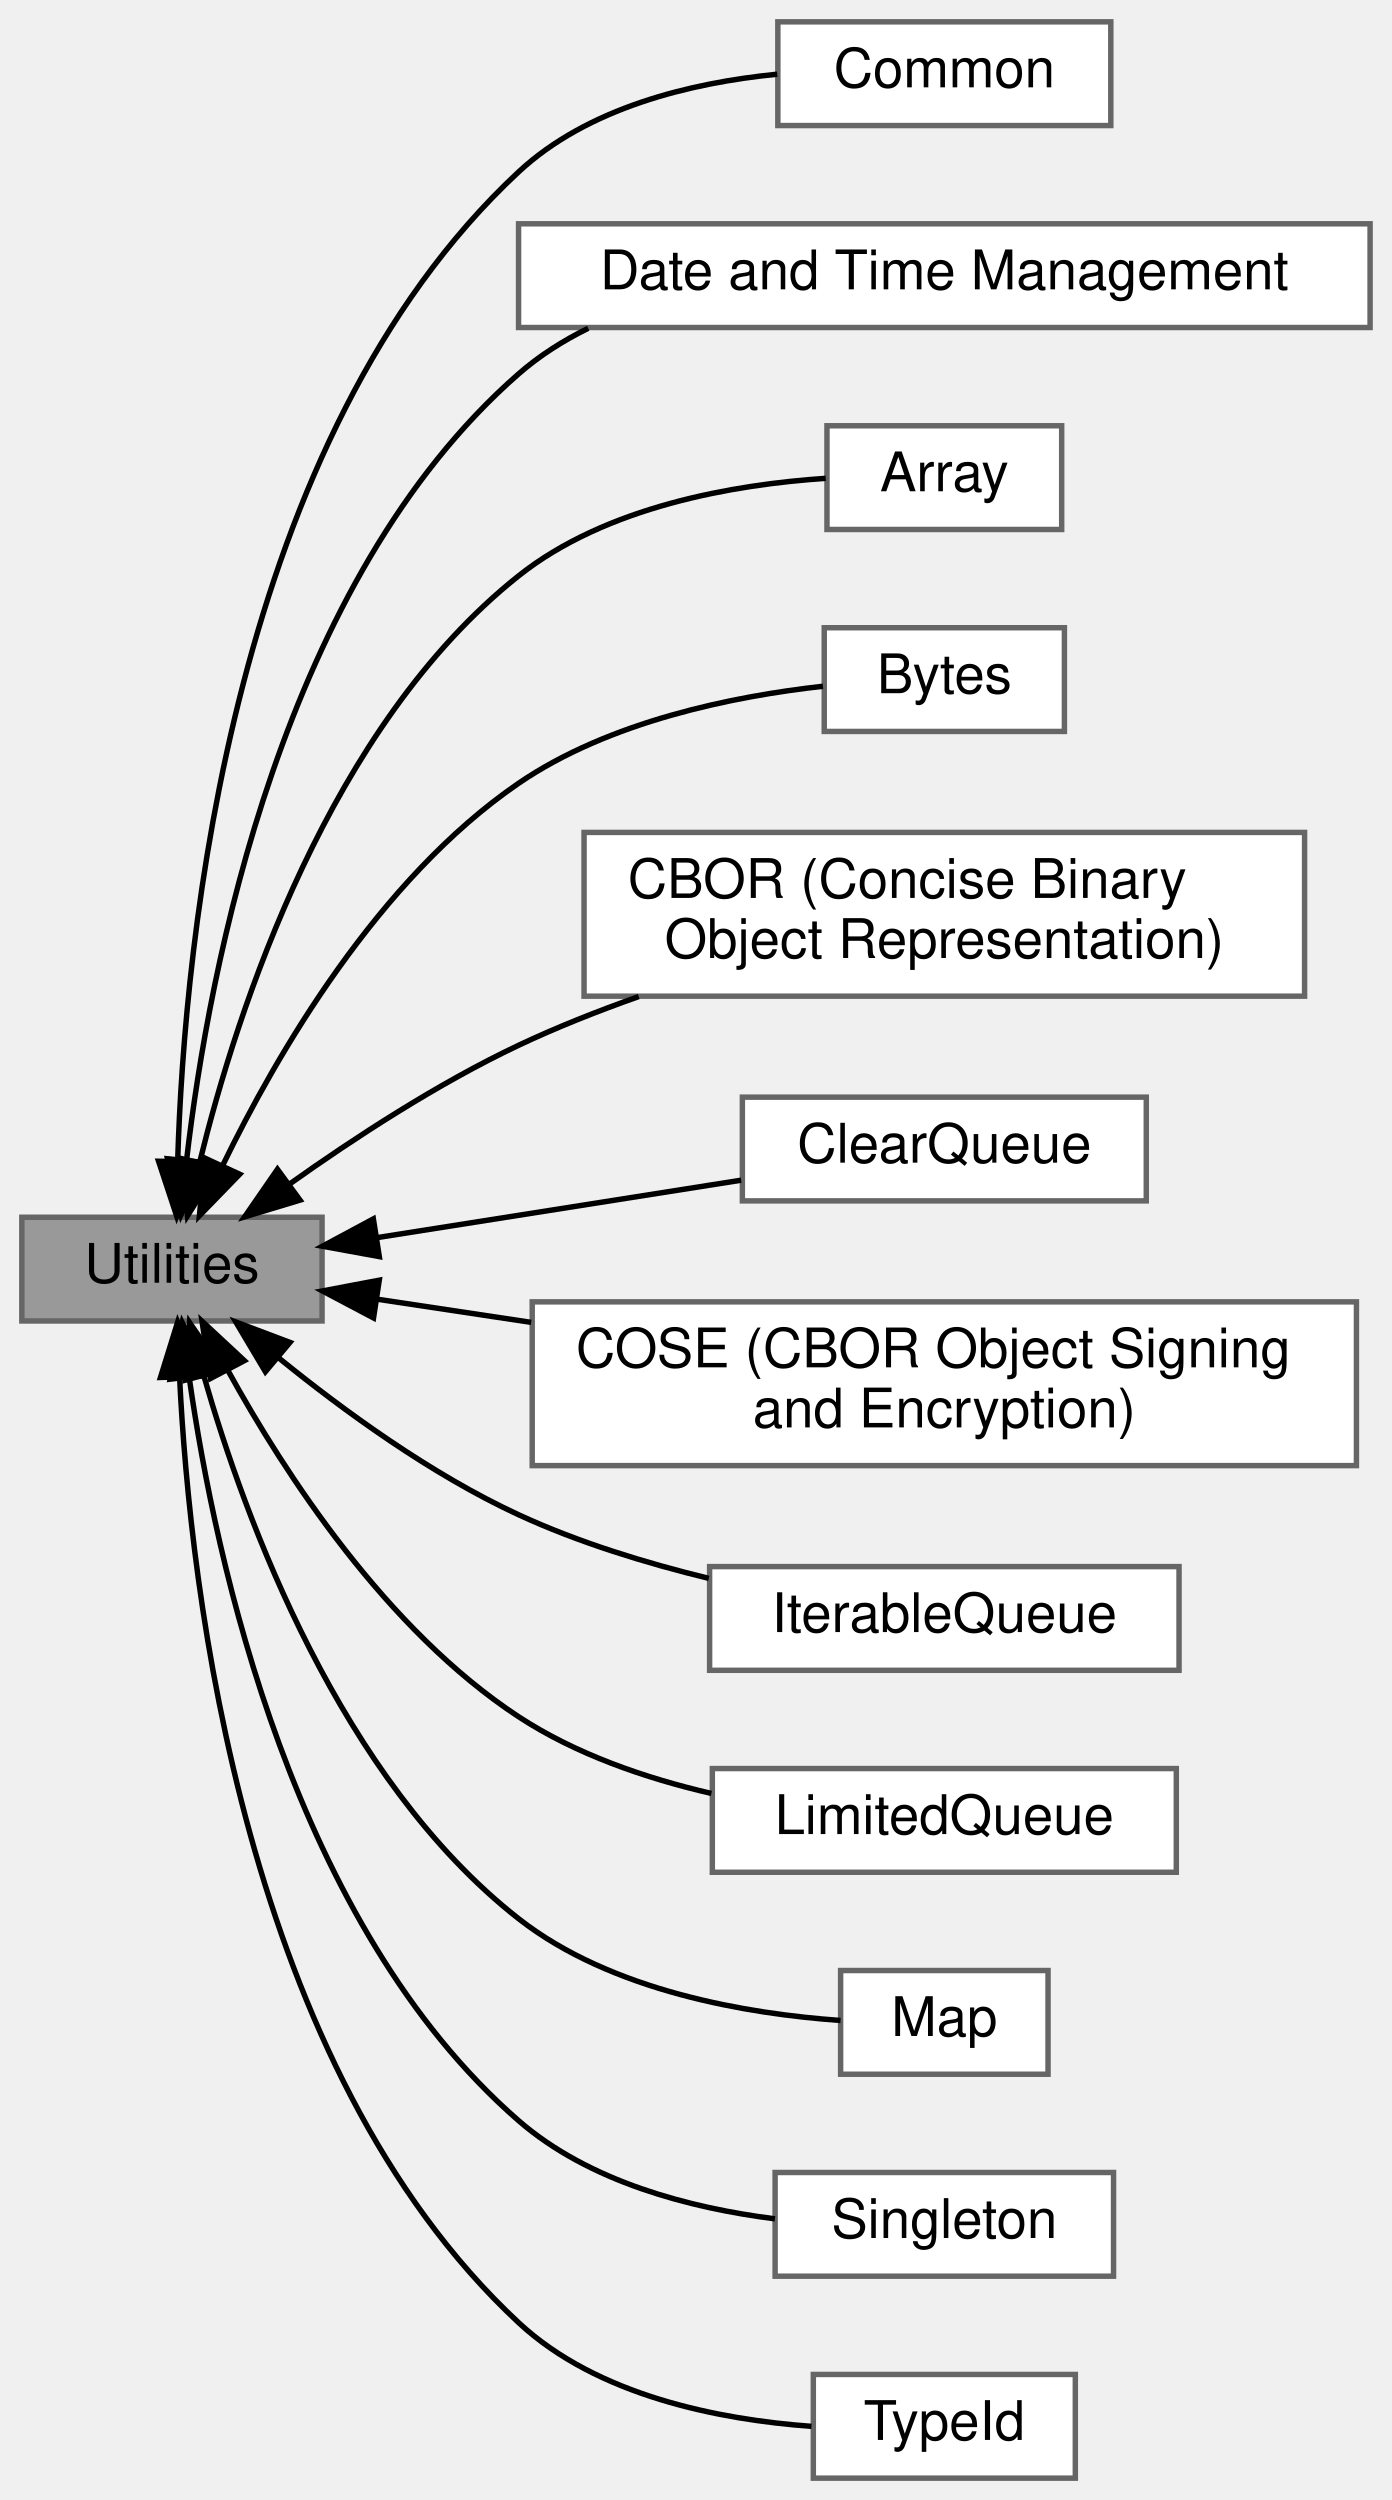
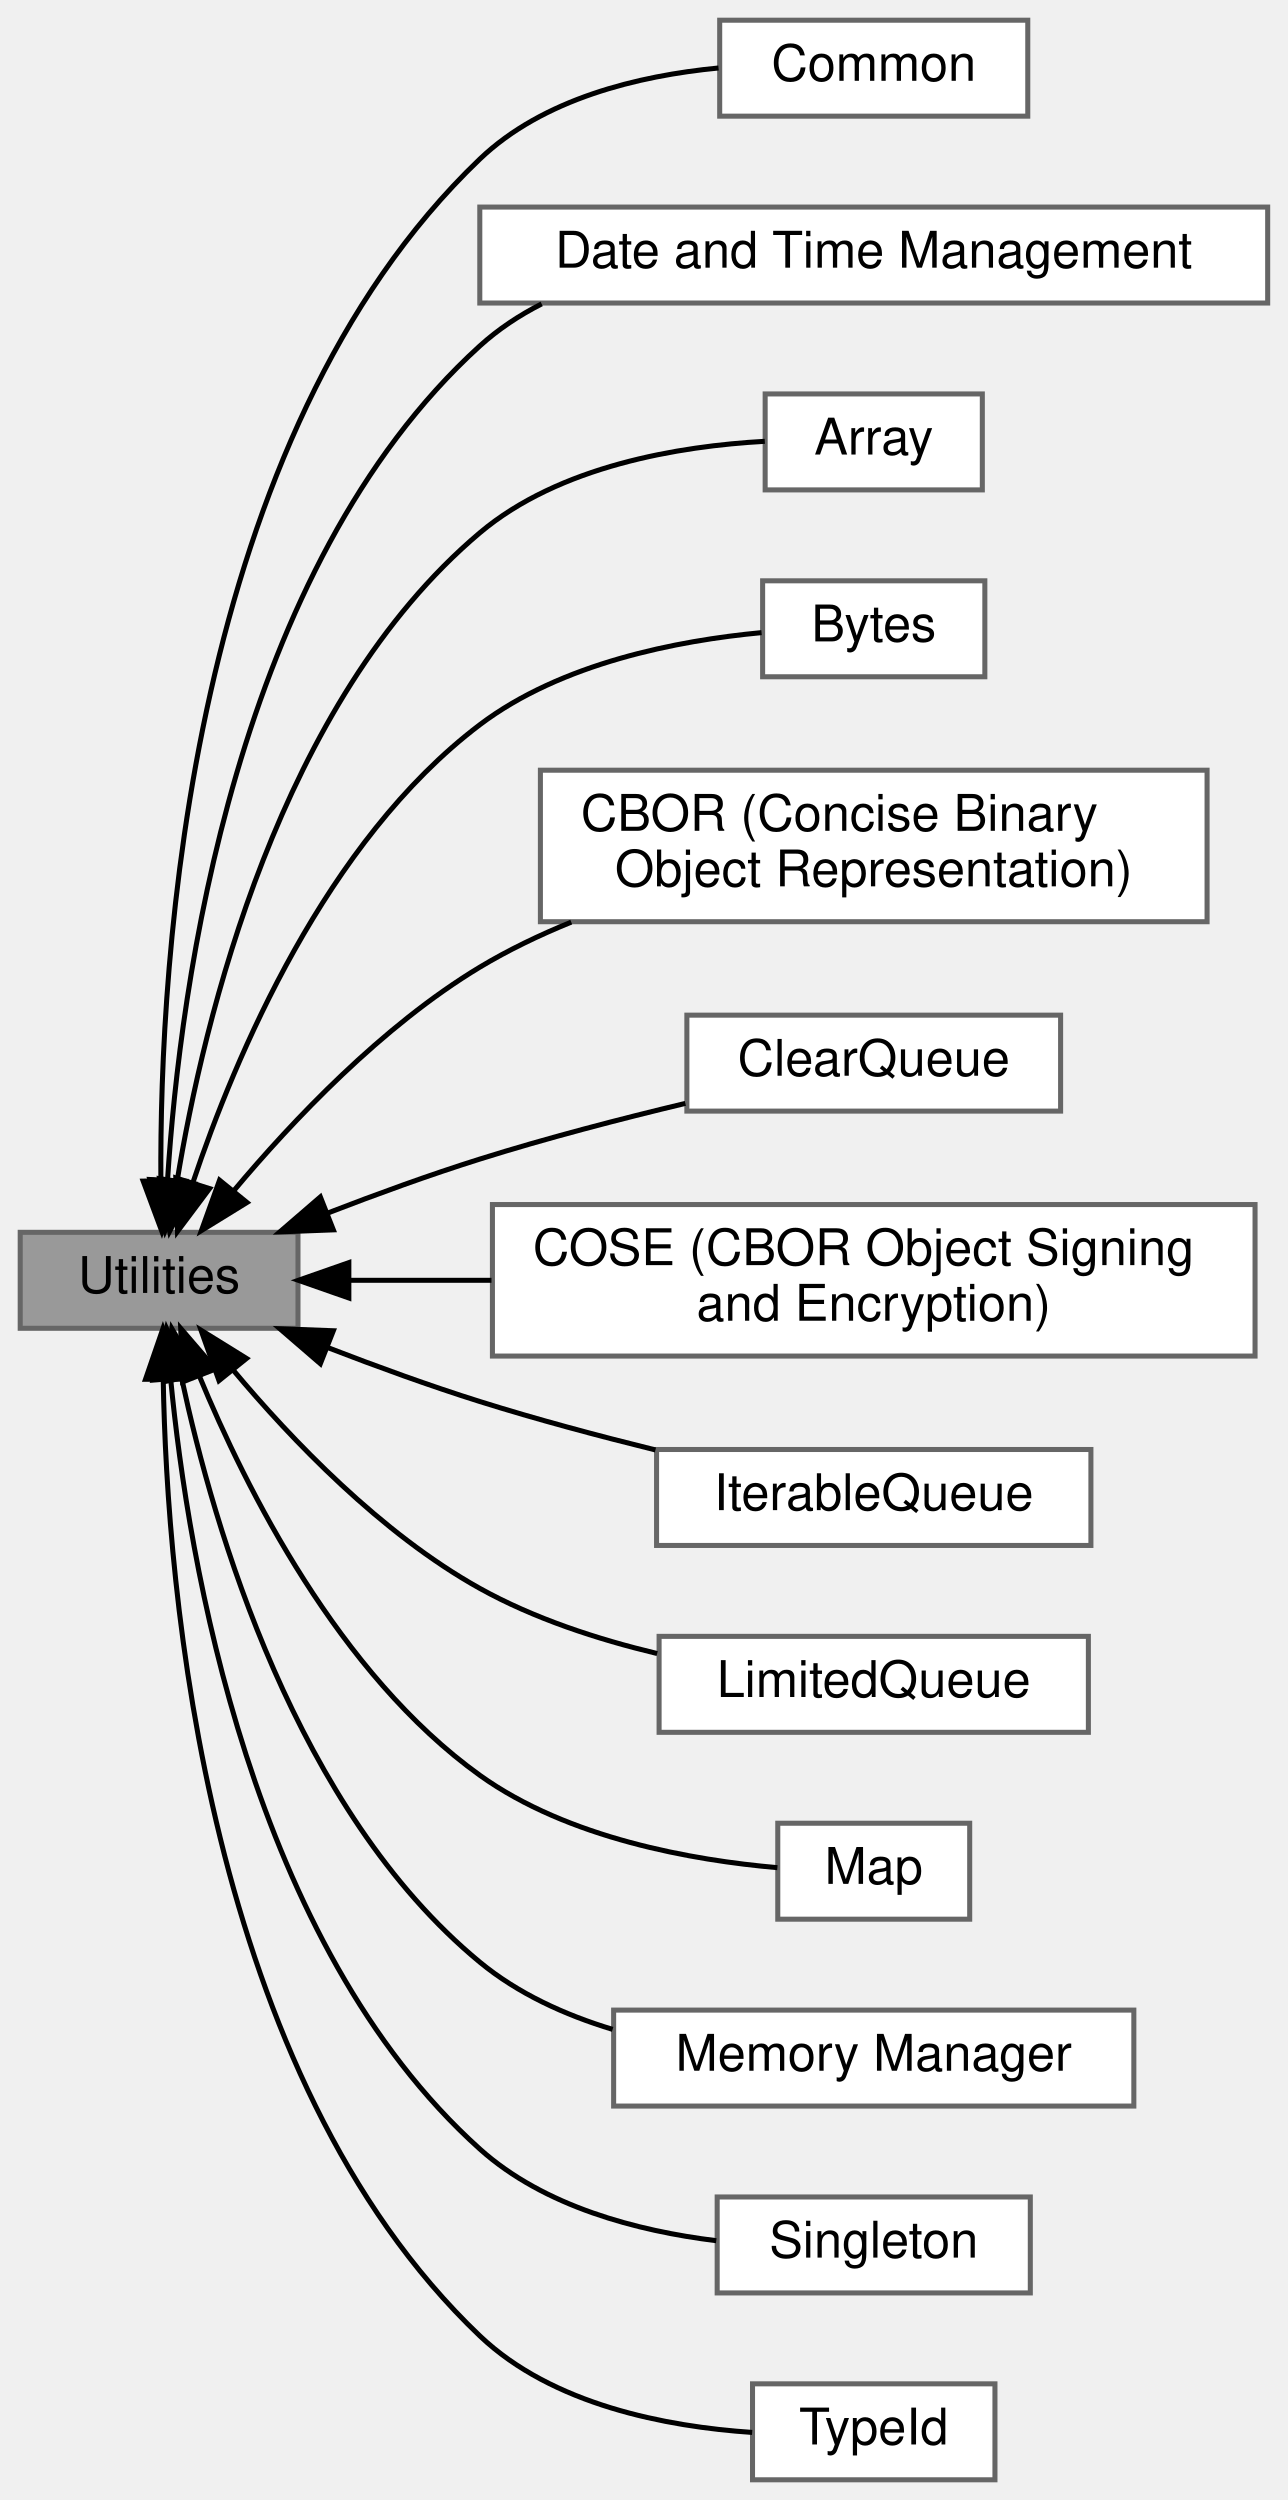
- <svg xmlns="http://www.w3.org/2000/svg" xmlns:xlink="http://www.w3.org/1999/xlink" width="255pt" height="458pt" viewBox="0.00 0.00 255.00 458.00">
-   <g id="graph0" class="graph" transform="scale(1 1) rotate(0) translate(4 454)">
+ <svg xmlns="http://www.w3.org/2000/svg" xmlns:xlink="http://www.w3.org/1999/xlink" width="255pt" height="495pt" viewBox="0.00 0.00 255.00 495.00">
+   <g id="graph0" class="graph" transform="scale(1 1) rotate(0) translate(4 491)">
    <g id="Node000004" class="node">
      <g id="a_Node000004">
        <a xlink:href="group__common.html" target="_top" xlink:title="Common utilities and macros for the Uniot Core.">
-           <polygon fill="white" stroke="#666666" points="199.5,-450 138.5,-450 138.5,-431 199.5,-431 199.5,-450" />
-           <text text-anchor="middle" x="169" y="-438" font-family="Helvetica,sans-Serif" font-size="10.00">Common</text>
+           <polygon fill="white" stroke="#666666" points="199.5,-487 138.5,-487 138.5,-468 199.5,-468 199.5,-487" />
+           <text text-anchor="middle" x="169" y="-475" font-family="Helvetica,sans-Serif" font-size="10.00">Common</text>
        </a>
      </g>
    </g>
    <g id="Node000005" class="node">
      <g id="a_Node000005">
        <a xlink:href="group__date-time.html" target="_top" xlink:title="A class for managing date and time in Uniot devices.">
-           <polygon fill="white" stroke="#666666" points="247,-413 91,-413 91,-394 247,-394 247,-413" />
-           <text text-anchor="middle" x="169" y="-401" font-family="Helvetica,sans-Serif" font-size="10.00">Date and Time Management</text>
+           <polygon fill="white" stroke="#666666" points="247,-450 91,-450 91,-431 247,-431 247,-450" />
+           <text text-anchor="middle" x="169" y="-438" font-family="Helvetica,sans-Serif" font-size="10.00">Date and Time Management</text>
        </a>
      </g>
    </g>
    <g id="Node000001" class="node">
      <g id="a_Node000001">
        <a xlink:title="Common utility components and functions for the Uniot Core.">
-           <polygon fill="#999999" stroke="#666666" points="55,-231 0,-231 0,-212 55,-212 55,-231" />
-           <text text-anchor="middle" x="27.5" y="-219" font-family="Helvetica,sans-Serif" font-size="10.00">Utilities</text>
+           <polygon fill="#999999" stroke="#666666" points="55,-247 0,-247 0,-228 55,-228 55,-247" />
+           <text text-anchor="middle" x="27.5" y="-235" font-family="Helvetica,sans-Serif" font-size="10.00">Utilities</text>
        </a>
      </g>
    </g>
    <g id="edge3" class="edge">
-       <path fill="none" stroke="black" d="M28.55,-241.34C29.78,-281.71 38.54,-373.68 91,-422.5 103.66,-434.28 122.51,-438.83 138.39,-440.41" />
-       <polygon fill="black" stroke="black" points="32.04,-241.13 28.37,-231.2 25.05,-241.26 32.04,-241.13" />
+       <path fill="none" stroke="black" d="M27.85,-257.3C27.58,-300.62 33.35,-404.38 91,-459.5 103.5,-471.45 122.35,-476 138.27,-477.54" />
+       <polygon fill="black" stroke="black" points="31.35,-257.27 28.04,-247.21 24.35,-257.14 31.35,-257.27" />
    </g>
    <g id="edge4" class="edge">
-       <path fill="none" stroke="black" d="M30.21,-241.71C34.28,-276.52 47.71,-347.67 91,-385.5 94.82,-388.84 99.15,-391.59 103.76,-393.86" />
-       <polygon fill="black" stroke="black" points="33.66,-241 29.16,-231.4 26.69,-241.71 33.66,-241" />
+       <path fill="none" stroke="black" d="M29.19,-257.59C31.63,-295.67 42.56,-378.5 91,-422.5 94.66,-425.82 98.81,-428.57 103.25,-430.83" />
+       <polygon fill="black" stroke="black" points="32.67,-257.11 28.67,-247.3 25.68,-257.46 32.67,-257.11" />
    </g>
    <g id="Node000006" class="node">
      <g id="a_Node000006">
        <a xlink:href="group__utils__array.html" target="_top" xlink:title="A simple Array class that manages a dynamically allocated array and its size.">
-           <polygon fill="white" stroke="#666666" points="190.5,-376 147.5,-376 147.5,-357 190.5,-357 190.5,-376" />
-           <text text-anchor="middle" x="169" y="-364" font-family="Helvetica,sans-Serif" font-size="10.00">Array</text>
+           <polygon fill="white" stroke="#666666" points="190.5,-413 147.5,-413 147.5,-394 190.5,-394 190.5,-413" />
+           <text text-anchor="middle" x="169" y="-401" font-family="Helvetica,sans-Serif" font-size="10.00">Array</text>
        </a>
      </g>
    </g>
    <g id="edge5" class="edge">
-       <path fill="none" stroke="black" d="M32.59,-241.11C39.52,-269.32 56.35,-320.96 91,-348.5 107.01,-361.23 130.47,-365.24 147.28,-366.37" />
-       <polygon fill="black" stroke="black" points="35.97,-240.2 30.33,-231.23 29.15,-241.76 35.97,-240.2" />
+       <path fill="none" stroke="black" d="M31.06,-257.11C36.31,-289.04 51.32,-352.05 91,-385.5 106.74,-398.77 130.47,-402.67 147.43,-403.62" />
+       <polygon fill="black" stroke="black" points="34.52,-256.59 29.59,-247.21 27.6,-257.62 34.52,-256.59" />
    </g>
    <g id="Node000007" class="node">
      <g id="a_Node000007">
        <a xlink:href="group__utils__bytes.html" target="_top" xlink:title="A class for managing and manipulating byte arrays.">
-           <polygon fill="white" stroke="#666666" points="191,-339 147,-339 147,-320 191,-320 191,-339" />
-           <text text-anchor="middle" x="169" y="-327" font-family="Helvetica,sans-Serif" font-size="10.00">Bytes</text>
+           <polygon fill="white" stroke="#666666" points="191,-376 147,-376 147,-357 191,-357 191,-376" />
+           <text text-anchor="middle" x="169" y="-364" font-family="Helvetica,sans-Serif" font-size="10.00">Bytes</text>
        </a>
      </g>
    </g>
    <g id="edge6" class="edge">
-       <path fill="none" stroke="black" d="M36.81,-240.53C46.74,-260.98 65.28,-292.89 91,-310.5 107.59,-321.85 130.3,-326.44 146.76,-328.28" />
-       <polygon fill="black" stroke="black" points="39.91,-238.88 32.53,-231.28 33.55,-241.82 39.91,-238.88" />
+       <path fill="none" stroke="black" d="M34.22,-256.93C42.56,-281.8 60.49,-324.4 91,-347.5 107.14,-359.72 130.13,-364.17 146.79,-365.74" />
+       <polygon fill="black" stroke="black" points="37.49,-255.66 31.14,-247.18 30.81,-257.77 37.49,-255.66" />
    </g>
    <g id="Node000002" class="node">
      <g id="a_Node000002">
        <a xlink:href="group__utils__cbor__wrapper.html" target="_top" xlink:title="A wrapper class for CBOR (Concise Binary Object Representation) data manipulation.">
-           <polygon fill="white" stroke="#666666" points="235,-301.5 103,-301.5 103,-271.5 235,-271.5 235,-301.5" />
-           <text text-anchor="start" x="111" y="-289.5" font-family="Helvetica,sans-Serif" font-size="10.00">CBOR (Concise Binary</text>
-           <text text-anchor="middle" x="169" y="-278.5" font-family="Helvetica,sans-Serif" font-size="10.00"> Object Representation)</text>
+           <polygon fill="white" stroke="#666666" points="235,-338.5 103,-338.5 103,-308.5 235,-308.5 235,-338.5" />
+           <text text-anchor="start" x="111" y="-326.5" font-family="Helvetica,sans-Serif" font-size="10.00">CBOR (Concise Binary</text>
+           <text text-anchor="middle" x="169" y="-315.5" font-family="Helvetica,sans-Serif" font-size="10.00"> Object Representation)</text>
        </a>
      </g>
    </g>
    <g id="edge1" class="edge">
-       <path fill="none" stroke="black" d="M49.07,-237.1C60.87,-245.49 76.23,-255.52 91,-262.5 97.96,-265.79 105.49,-268.77 113.01,-271.43" />
-       <polygon fill="black" stroke="black" points="50.96,-234.14 40.81,-231.07 46.83,-239.79 50.96,-234.14" />
+       <path fill="none" stroke="black" d="M42.28,-255.23C53.9,-269.09 71.7,-287.88 91,-299.5 96.64,-302.89 102.8,-305.85 109.11,-308.42" />
+       <polygon fill="black" stroke="black" points="44.9,-252.91 35.88,-247.35 39.47,-257.32 44.9,-252.91" />
    </g>
    <g id="Node000008" class="node">
      <g id="a_Node000008">
        <a xlink:href="group__utils__clearqueue.html" target="_top" xlink:title="A lightweight queue implementation optimized for resource-constrained environments.">
-           <polygon fill="white" stroke="#666666" points="206,-253 132,-253 132,-234 206,-234 206,-253" />
-           <text text-anchor="middle" x="169" y="-241" font-family="Helvetica,sans-Serif" font-size="10.00">ClearQueue</text>
+           <polygon fill="white" stroke="#666666" points="206,-290 132,-290 132,-271 206,-271 206,-290" />
+           <text text-anchor="middle" x="169" y="-278" font-family="Helvetica,sans-Serif" font-size="10.00">ClearQueue</text>
        </a>
      </g>
    </g>
    <g id="edge7" class="edge">
-       <path fill="none" stroke="black" d="M65.02,-227.26C85.61,-230.51 111.24,-234.55 131.78,-237.79" />
-       <polygon fill="black" stroke="black" points="65.49,-223.79 55.07,-225.69 64.4,-230.7 65.49,-223.79" />
+       <path fill="none" stroke="black" d="M60.97,-250.85C70.55,-254.55 81.12,-258.4 91,-261.5 104.14,-265.63 118.76,-269.43 131.7,-272.53" />
+       <polygon fill="black" stroke="black" points="62,-247.49 51.41,-247.09 59.43,-254.01 62,-247.49" />
    </g>
    <g id="Node000003" class="node">
      <g id="a_Node000003">
        <a xlink:href="group__utils__cose.html" target="_top" xlink:title="CBOR Object Signing and Encryption (COSE) implementation.">
-           <polygon fill="white" stroke="#666666" points="244.5,-215.5 93.5,-215.5 93.5,-185.5 244.5,-185.5 244.5,-215.5" />
-           <text text-anchor="start" x="101.5" y="-203.5" font-family="Helvetica,sans-Serif" font-size="10.00">COSE (CBOR Object Signing</text>
-           <text text-anchor="middle" x="169" y="-192.5" font-family="Helvetica,sans-Serif" font-size="10.00"> and Encryption)</text>
+           <polygon fill="white" stroke="#666666" points="244.5,-252.5 93.5,-252.5 93.5,-222.5 244.5,-222.5 244.5,-252.5" />
+           <text text-anchor="start" x="101.5" y="-240.5" font-family="Helvetica,sans-Serif" font-size="10.00">COSE (CBOR Object Signing</text>
+           <text text-anchor="middle" x="169" y="-229.5" font-family="Helvetica,sans-Serif" font-size="10.00"> and Encryption)</text>
        </a>
      </g>
    </g>
    <g id="edge2" class="edge">
-       <path fill="none" stroke="black" d="M65.21,-215.97C73.94,-214.66 83.56,-213.21 93.31,-211.74" />
-       <polygon fill="black" stroke="black" points="64.43,-212.55 55.07,-217.5 65.48,-219.47 64.43,-212.55" />
+       <path fill="none" stroke="black" d="M65.21,-237.5C73.94,-237.5 83.56,-237.5 93.31,-237.5" />
+       <polygon fill="black" stroke="black" points="65.07,-234 55.07,-237.5 65.07,-241 65.07,-234" />
+     </g>
+     <g id="Node000010" class="node">
+       <g id="a_Node000010">
+         <a xlink:href="group__utils__iterablequeue.html" target="_top" xlink:title="A queue implementation with iteration capabilities.">
+           <polygon fill="white" stroke="#666666" points="212,-204 126,-204 126,-185 212,-185 212,-204" />
+           <text text-anchor="middle" x="169" y="-192" font-family="Helvetica,sans-Serif" font-size="10.00">IterableQueue</text>
+         </a>
+       </g>
+     </g>
+     <g id="edge9" class="edge">
+       <path fill="none" stroke="black" d="M60.97,-224.15C70.55,-220.45 81.12,-216.6 91,-213.5 102.17,-209.99 114.41,-206.72 125.78,-203.91" />
+       <polygon fill="black" stroke="black" points="59.43,-220.99 51.41,-227.91 62,-227.51 59.43,-220.99" />
+     </g>
+     <g id="Node000011" class="node">
+       <g id="a_Node000011">
+         <a xlink:href="group__utils__limitedqueue.html" target="_top" xlink:title="A queue with a maximum size limit that automatically removes oldest elements when full.">
+           <polygon fill="white" stroke="#666666" points="211.5,-167 126.5,-167 126.5,-148 211.5,-148 211.5,-167" />
+           <text text-anchor="middle" x="169" y="-155" font-family="Helvetica,sans-Serif" font-size="10.00">LimitedQueue</text>
+         </a>
+       </g>
+     </g>
+     <g id="edge10" class="edge">
+       <path fill="none" stroke="black" d="M42.15,-219.75C53.71,-205.94 71.47,-187.36 91,-176.5 101.71,-170.54 114.28,-166.43 126.12,-163.6" />
+       <polygon fill="black" stroke="black" points="39.36,-217.64 35.8,-227.62 44.81,-222.03 39.36,-217.64" />
+     </g>
+     <g id="Node000012" class="node">
+       <g id="a_Node000012">
+         <a xlink:href="group__utils__map.html" target="_top" xlink:title="A simple map class that associates keys with values using an iterable queue.">
+           <polygon fill="white" stroke="#666666" points="188,-130 150,-130 150,-111 188,-111 188,-130" />
+           <text text-anchor="middle" x="169" y="-118" font-family="Helvetica,sans-Serif" font-size="10.00">Map</text>
+         </a>
+       </g>
+     </g>
+     <g id="edge11" class="edge">
+       <path fill="none" stroke="black" d="M35.47,-218.55C44.7,-196.18 63.12,-159.51 91,-139.5 108.45,-126.98 133.23,-122.66 149.92,-121.2" />
+       <polygon fill="black" stroke="black" points="32.17,-217.39 31.78,-227.98 38.69,-219.94 32.17,-217.39" />
    </g>
    <g id="Node000009" class="node">
      <g id="a_Node000009">
-         <a xlink:href="group__utils__iterablequeue.html" target="_top" xlink:title="A queue implementation with iteration capabilities.">
-           <polygon fill="white" stroke="#666666" points="212,-167 126,-167 126,-148 212,-148 212,-167" />
-           <text text-anchor="middle" x="169" y="-155" font-family="Helvetica,sans-Serif" font-size="10.00">IterableQueue</text>
+         <a xlink:href="group__utils__memory__manager.html" target="_top" xlink:title="Memory manager for a global static buffer with dynamic allocation capabilities.">
+           <polygon fill="white" stroke="#666666" points="220.5,-93 117.5,-93 117.5,-74 220.5,-74 220.5,-93" />
+           <text text-anchor="middle" x="169" y="-81" font-family="Helvetica,sans-Serif" font-size="10.00">Memory Manager</text>
        </a>
      </g>
    </g>
    <g id="edge8" class="edge">
-       <path fill="none" stroke="black" d="M47.02,-205.26C58.87,-195.63 74.98,-183.9 91,-176.5 101.87,-171.47 114.25,-167.67 125.85,-164.84" />
-       <polygon fill="black" stroke="black" points="44.62,-202.7 39.2,-211.81 49.12,-208.07 44.62,-202.7" />
+       <path fill="none" stroke="black" d="M31.99,-218C38.33,-188.43 54.6,-132.51 91,-102.5 98.54,-96.28 107.82,-92.05 117.3,-89.18" />
+       <polygon fill="black" stroke="black" points="28.53,-217.45 30.02,-227.94 35.4,-218.8 28.53,-217.45" />
    </g>
-     <g id="Node000010" class="node">
-       <g id="a_Node000010">
-         <a xlink:href="group__utils__limitedqueue.html" target="_top" xlink:title="A queue with a maximum size limit that automatically removes oldest elements when full.">
-           <polygon fill="white" stroke="#666666" points="211.5,-130 126.5,-130 126.5,-111 211.5,-111 211.5,-130" />
-           <text text-anchor="middle" x="169" y="-118" font-family="Helvetica,sans-Serif" font-size="10.00">LimitedQueue</text>
-         </a>
-       </g>
-     </g>
-     <g id="edge9" class="edge">
-       <path fill="none" stroke="black" d="M37.8,-202.85C48.19,-183.99 66.77,-155.4 91,-139.5 101.48,-132.63 114.23,-128.24 126.33,-125.44" />
-       <polygon fill="black" stroke="black" points="34.57,-201.47 33.01,-211.95 40.77,-204.73 34.57,-201.47" />
-     </g>
-     <g id="Node000011" class="node">
-       <g id="a_Node000011">
-         <a xlink:href="group__utils__map.html" target="_top" xlink:title="A simple map class that associates keys with values using an iterable queue.">
-           <polygon fill="white" stroke="#666666" points="188,-93 150,-93 150,-74 188,-74 188,-93" />
-           <text text-anchor="middle" x="169" y="-81" font-family="Helvetica,sans-Serif" font-size="10.00">Map</text>
-         </a>
-       </g>
-     </g>
-     <g id="edge10" class="edge">
-       <path fill="none" stroke="black" d="M33.32,-202.02C40.95,-175.4 58.39,-128.05 91,-102.5 108.02,-89.17 133.12,-85.04 149.99,-83.85" />
-       <polygon fill="black" stroke="black" points="29.93,-201.16 30.72,-211.73 36.69,-202.98 29.93,-201.16" />
-     </g>
-     <g id="Node000012" class="node">
-       <g id="a_Node000012">
+     <g id="Node000013" class="node">
+       <g id="a_Node000013">
        <a xlink:href="group__utils__singleton.html" target="_top" xlink:title="Template class implementing the Singleton design pattern.">
          <polygon fill="white" stroke="#666666" points="200,-56 138,-56 138,-37 200,-37 200,-56" />
          <text text-anchor="middle" x="169" y="-44" font-family="Helvetica,sans-Serif" font-size="10.00">Singleton</text>
        </a>
      </g>
    </g>
-     <g id="edge11" class="edge">
-       <path fill="none" stroke="black" d="M30.7,-201.39C35.47,-168.01 49.84,-101.3 91,-65.5 103.88,-54.3 122.35,-49.49 137.97,-47.51" />
-       <polygon fill="black" stroke="black" points="27.18,-201.34 29.39,-211.7 34.13,-202.22 27.18,-201.34" />
+     <g id="edge12" class="edge">
+       <path fill="none" stroke="black" d="M29.8,-217.88C33.25,-182.08 45.79,-106.13 91,-65.5 103.7,-54.09 122.16,-49.27 137.82,-47.34" />
+       <polygon fill="black" stroke="black" points="26.3,-217.74 28.96,-227.99 33.27,-218.31 26.3,-217.74" />
    </g>
-     <g id="Node000013" class="node">
-       <g id="a_Node000013">
+     <g id="Node000014" class="node">
+       <g id="a_Node000014">
        <a xlink:href="group__utils__typeid.html" target="_top" xlink:title="Provides a lightweight type identification system for runtime type checking and safe casting.">
          <polygon fill="white" stroke="#666666" points="193,-19 145,-19 145,0 193,0 193,-19" />
          <text text-anchor="middle" x="169" y="-7" font-family="Helvetica,sans-Serif" font-size="10.00">TypeId</text>
        </a>
      </g>
    </g>
-     <g id="edge12" class="edge">
-       <path fill="none" stroke="black" d="M28.9,-201.68C30.81,-162.58 40.8,-75.25 91,-28.5 105.41,-15.08 127.75,-10.73 144.66,-9.49" />
-       <polygon fill="black" stroke="black" points="25.4,-201.65 28.54,-211.77 32.39,-201.9 25.4,-201.65" />
+     <g id="edge13" class="edge">
+       <path fill="none" stroke="black" d="M28.32,-217.79C29.05,-176.41 36.86,-80.07 91,-28.5 105.36,-14.83 127.93,-10.52 144.93,-9.38" />
+       <polygon fill="black" stroke="black" points="24.81,-217.9 28.26,-227.92 31.81,-217.94 24.81,-217.9" />
    </g>
  </g>
</svg>
